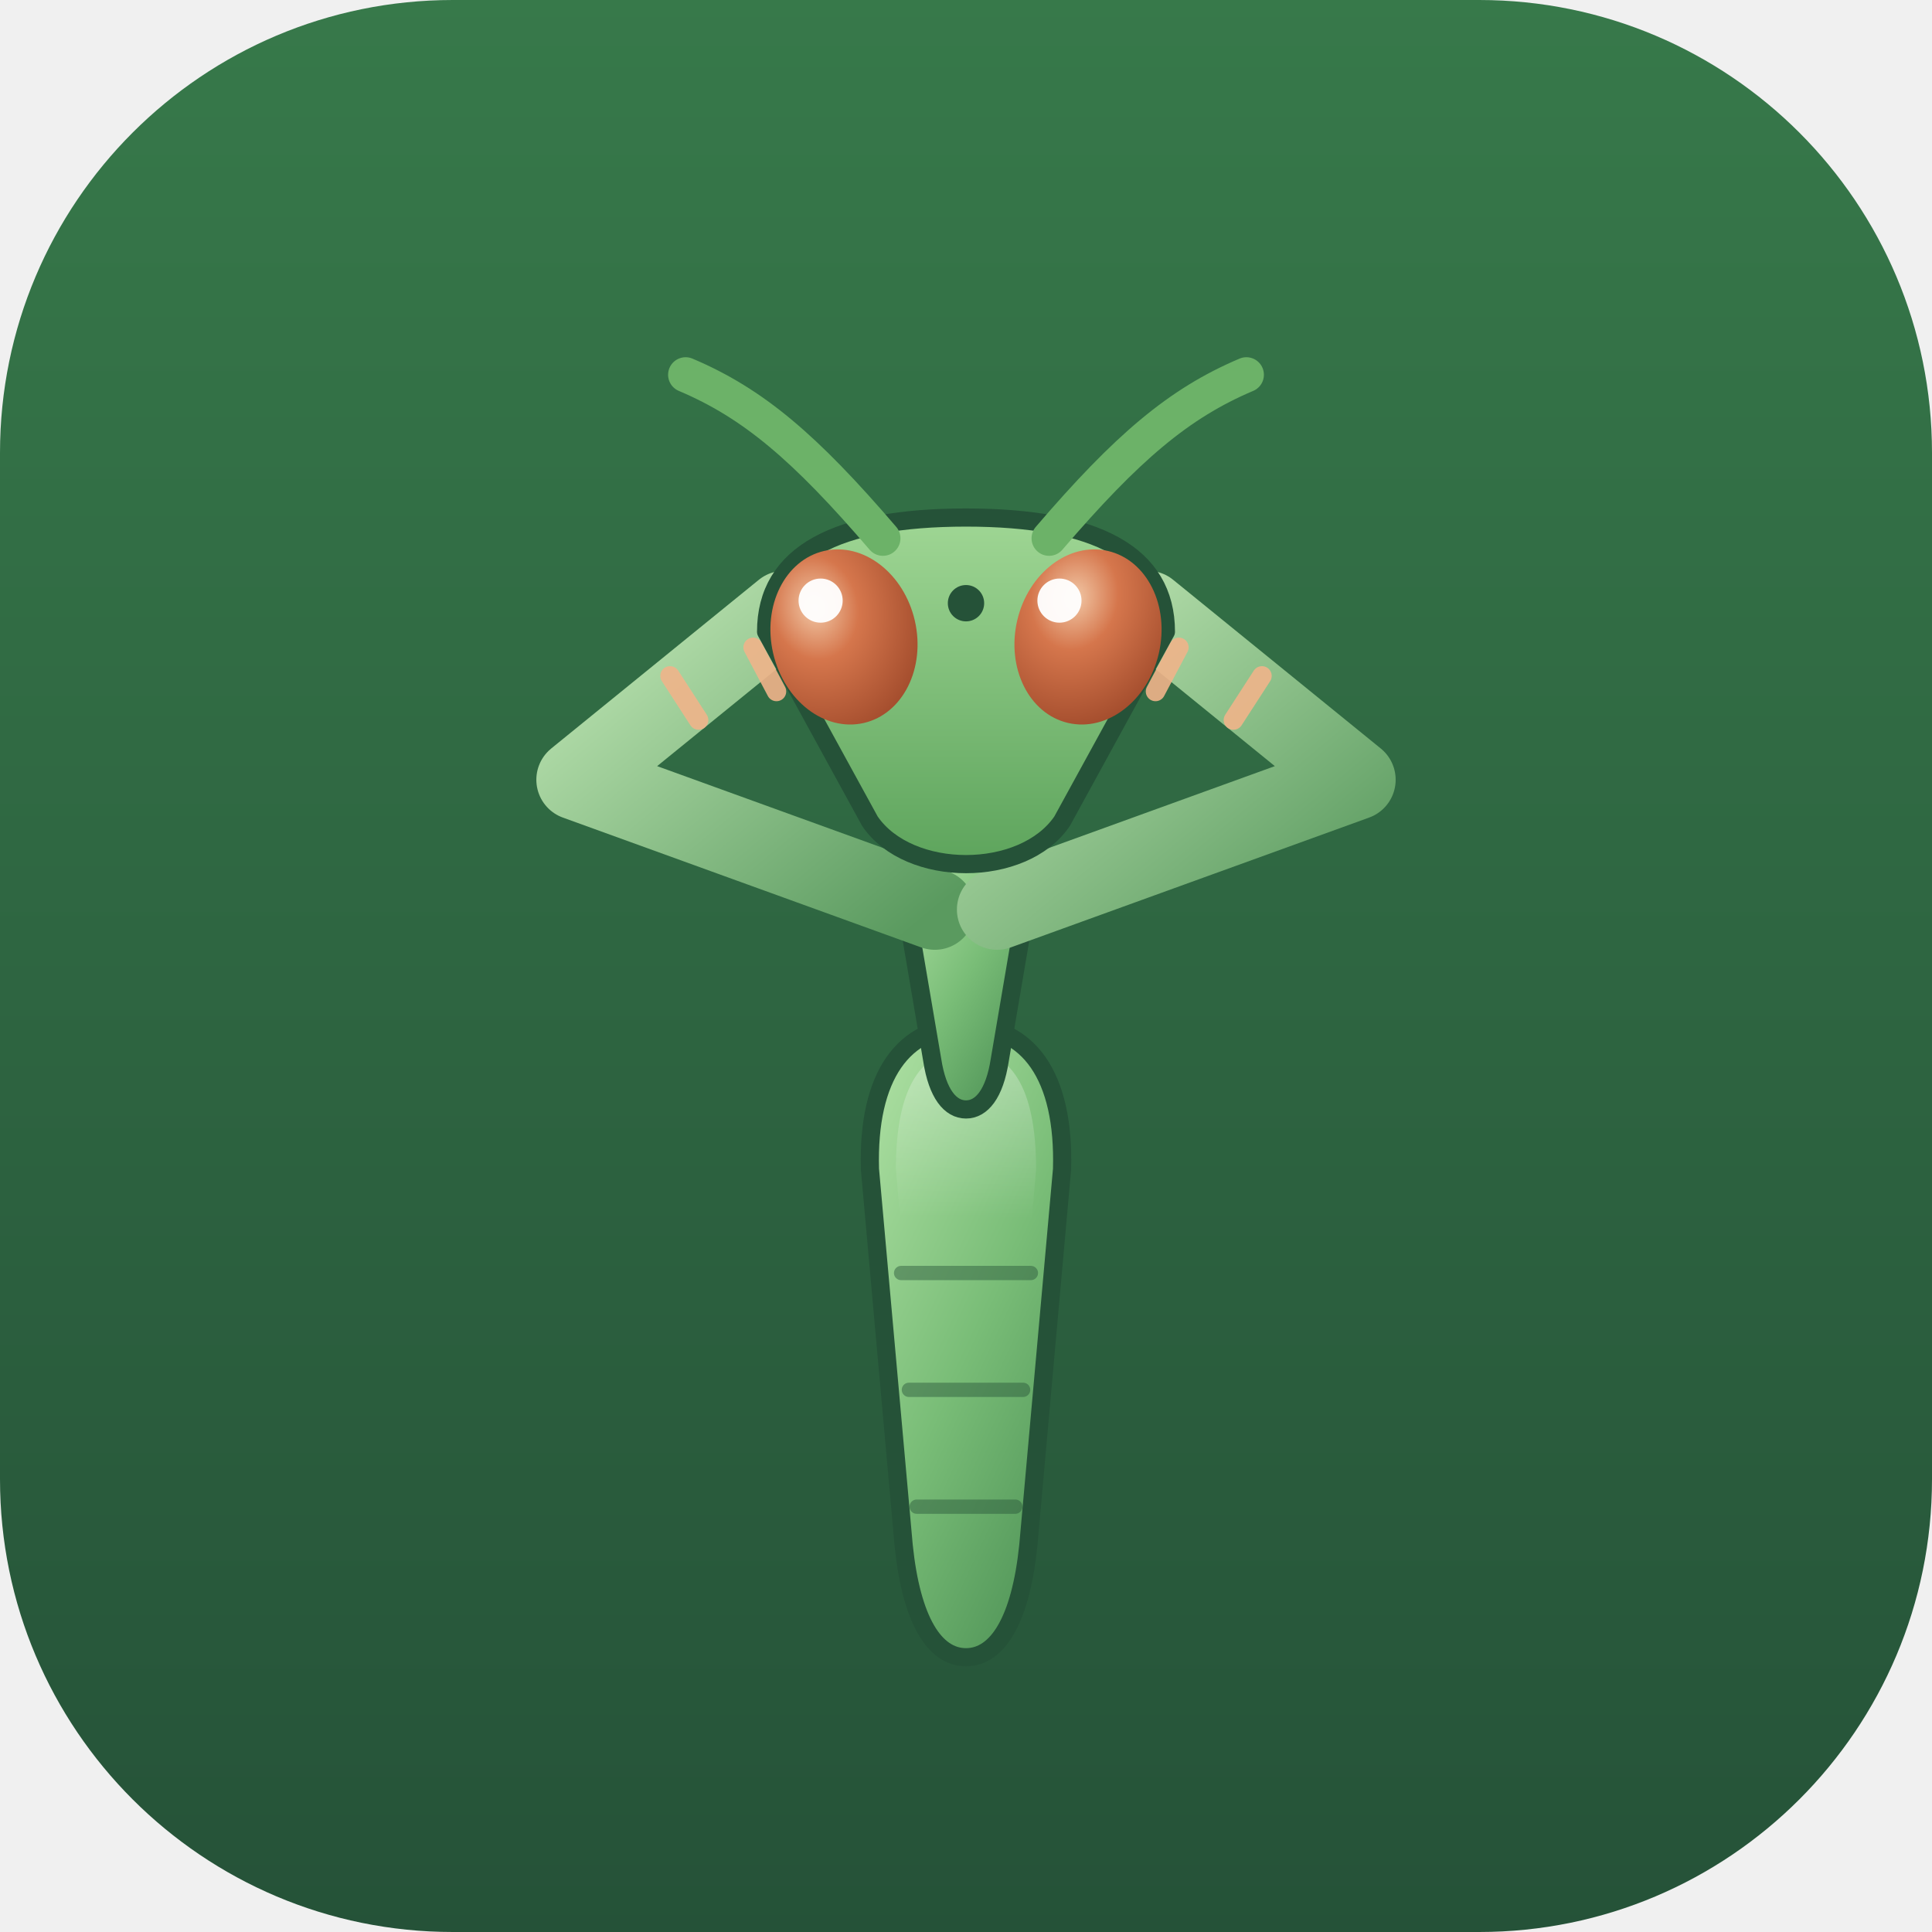
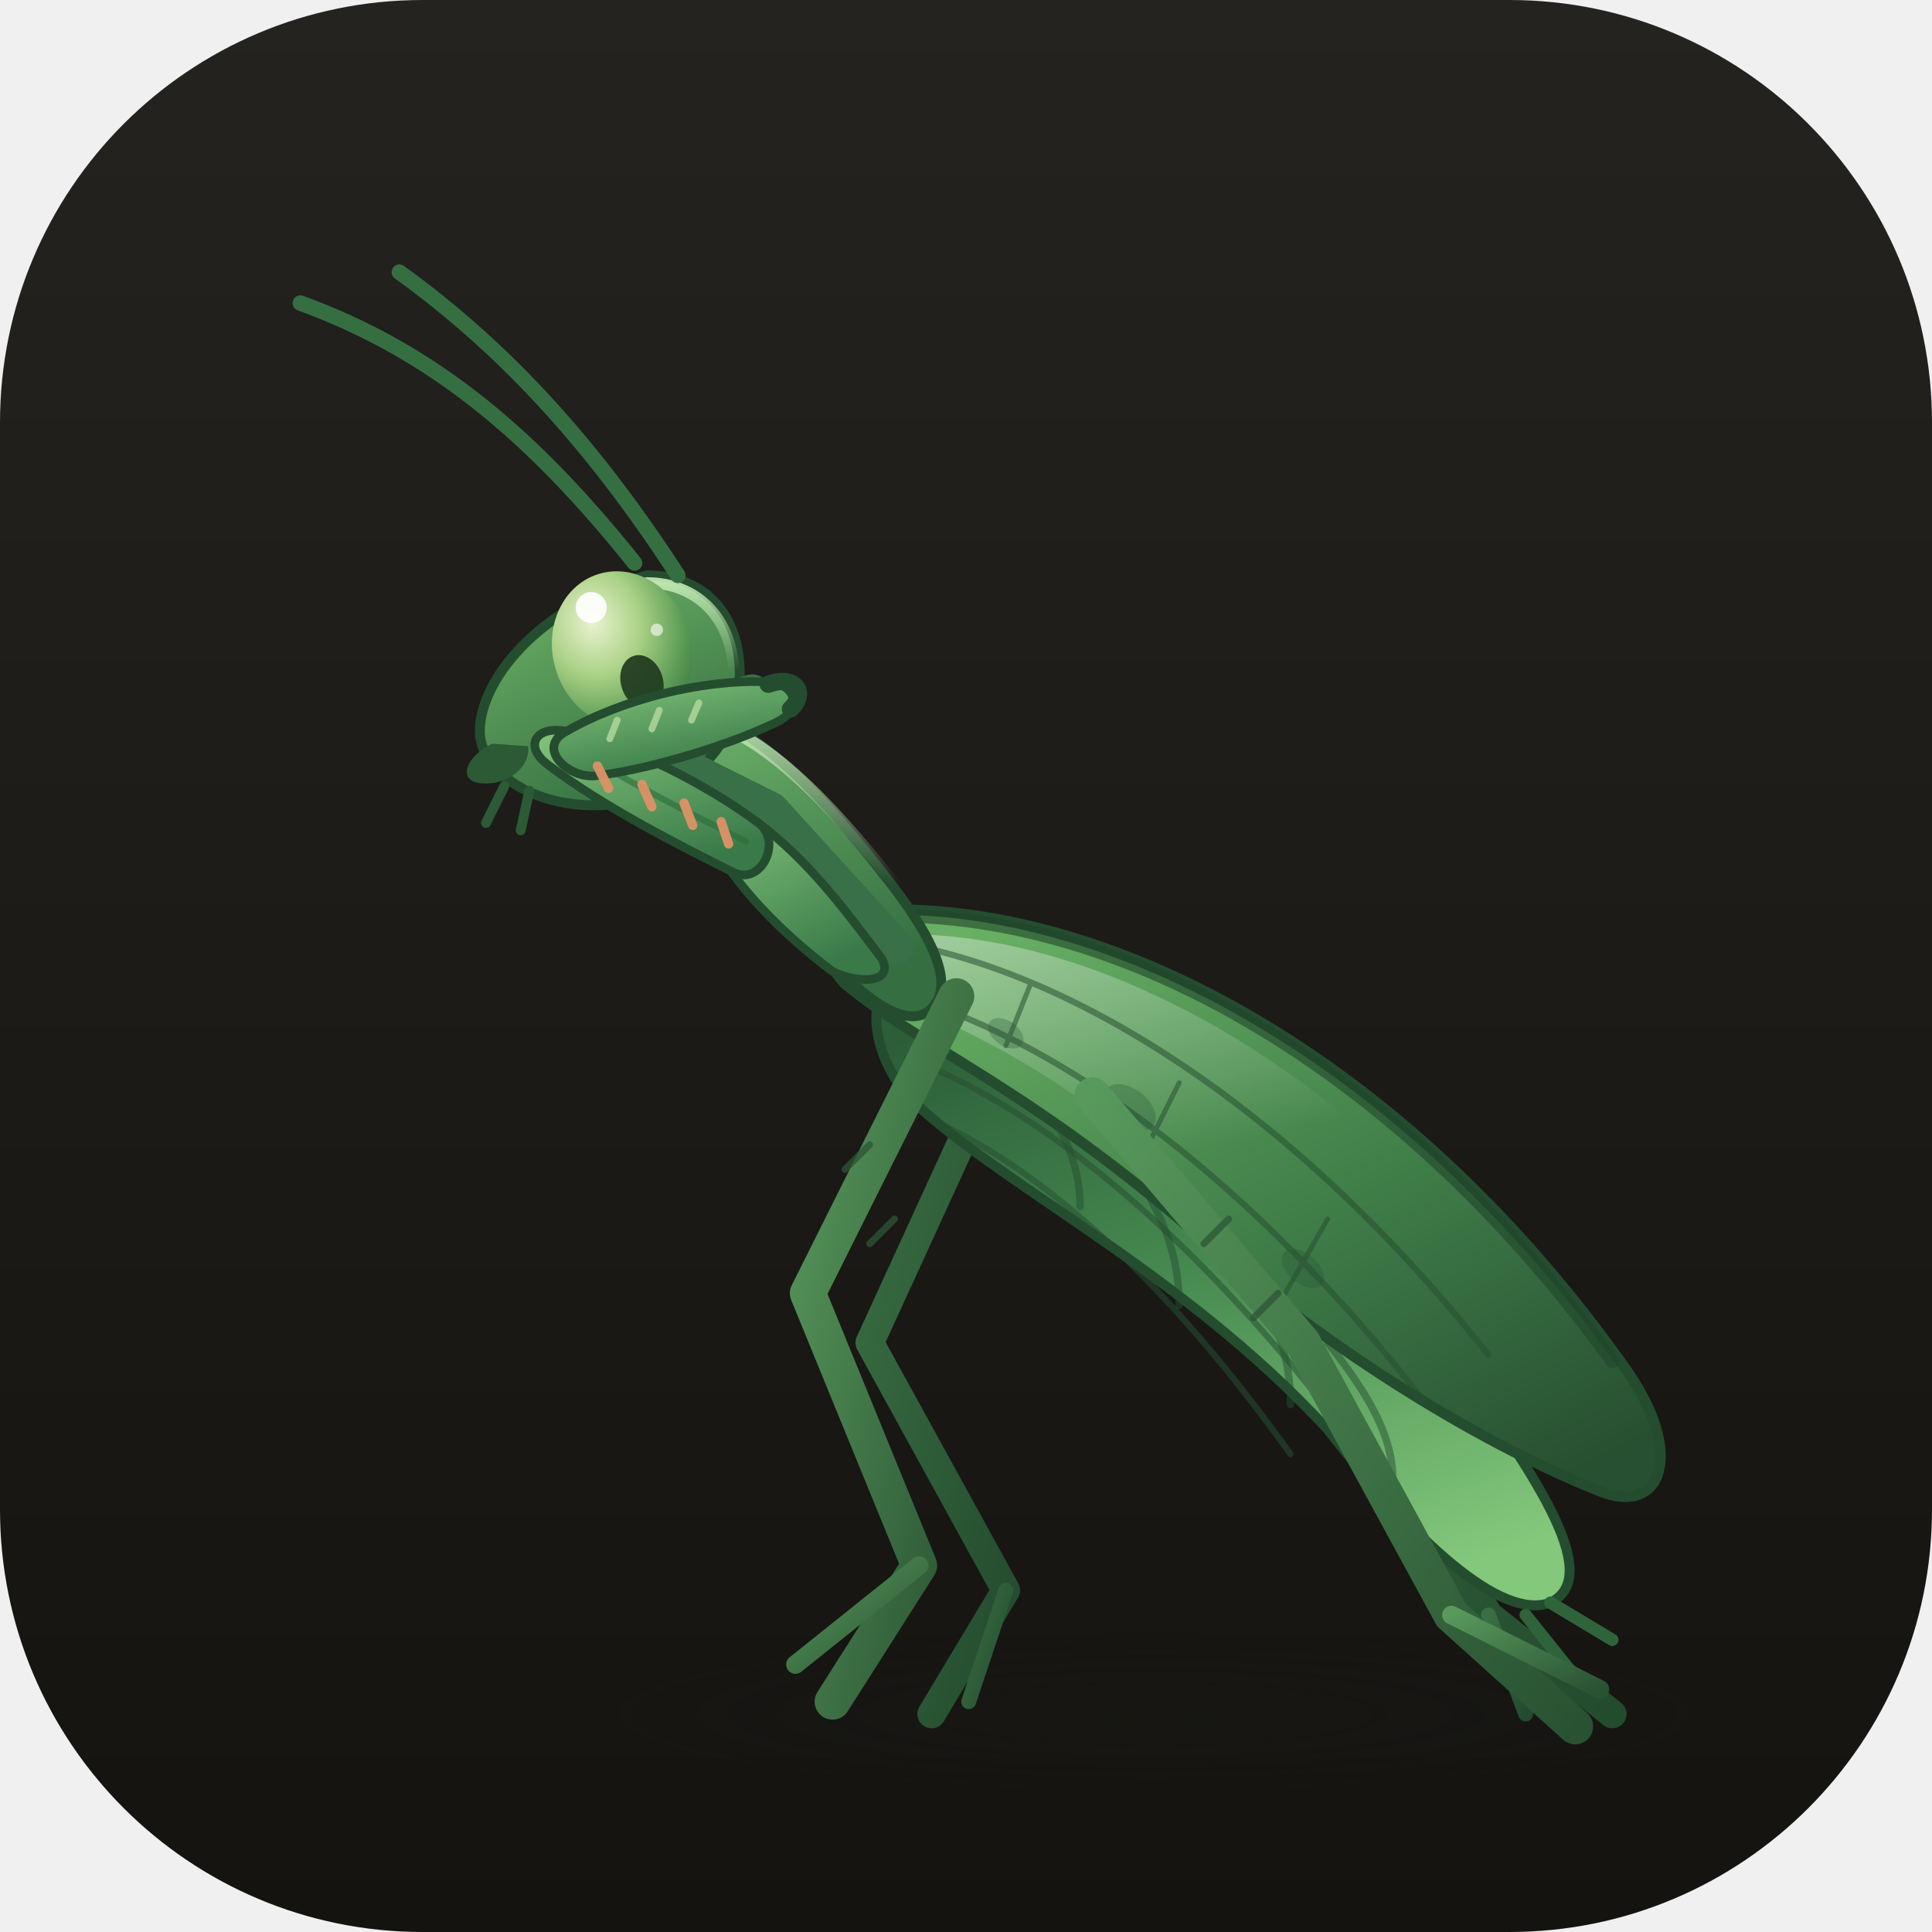
- <svg xmlns="http://www.w3.org/2000/svg" width="64" height="64" viewBox="0 0 64 64">
+ <svg xmlns="http://www.w3.org/2000/svg" width="64" height="64" viewBox="0 0 128 128">
  <defs>
+     <linearGradient id="back" x1="0.3" y1="0" x2="0.7" y2="1">
+       <stop offset="0" stop-color="#2c5e38" />
+       <stop offset="0.45" stop-color="#468950" />
+       <stop offset="1" stop-color="#83c87b" />
+     </linearGradient>
+     <linearGradient id="neck" x1="0" y1="0" x2="0.6" y2="1">
+       <stop offset="0" stop-color="#74b96f" />
+       <stop offset="1" stop-color="#356f41" />
+     </linearGradient>
+     <linearGradient id="wing" x1="0.15" y1="0.05" x2="0.85" y2="1">
+       <stop offset="0" stop-color="#69b064" />
+       <stop offset="0.55" stop-color="#3f7d48" />
+       <stop offset="1" stop-color="#274f31" />
+     </linearGradient>
+     <linearGradient id="wingsheen" x1="0" y1="0" x2="0.3" y2="1">
+       <stop offset="0" stop-color="#ffffff" stop-opacity="0.38" />
+       <stop offset="0.55" stop-color="#ffffff" stop-opacity="0" />
+     </linearGradient>
+     <linearGradient id="femur" x1="0" y1="0" x2="0.5" y2="1">
+       <stop offset="0" stop-color="#84c67c" />
+       <stop offset="1" stop-color="#3a7a49" />
+     </linearGradient>
+     <linearGradient id="leg" x1="0" y1="0" x2="1" y2="1">
+       <stop offset="0" stop-color="#58995c" />
+       <stop offset="1" stop-color="#295232" />
+     </linearGradient>
+     <linearGradient id="legfar" x1="0" y1="0" x2="1" y2="1">
+       <stop offset="0" stop-color="#3a6f43" />
+       <stop offset="1" stop-color="#234b2e" />
+     </linearGradient>
+     <linearGradient id="headg" x1="0.2" y1="0" x2="0.7" y2="1">
+       <stop offset="0" stop-color="#6cb066" />
+       <stop offset="1" stop-color="#346e40" />
+     </linearGradient>
+     <radialGradient id="eye" cx="0.36" cy="0.28" r="0.9">
+       <stop offset="0" stop-color="#eaf2d0" />
+       <stop offset="0.38" stop-color="#a9d184" />
+       <stop offset="0.72" stop-color="#5a9a54" />
+       <stop offset="1" stop-color="#31663c" />
+     </radialGradient>
+     <radialGradient id="gshadow" cx="0.5" cy="0.5" r="0.5">
+       <stop offset="0" stop-color="#1c1a15" stop-opacity="0.28" />
+       <stop offset="1" stop-color="#1c1a15" stop-opacity="0" />
+     </radialGradient>
+     <linearGradient id="rim" x1="0" y1="0" x2="0" y2="1">
+       <stop offset="0" stop-color="#c7ecb8" stop-opacity="0.9" />
+       <stop offset="1" stop-color="#c7ecb8" stop-opacity="0" />
+     </linearGradient>
    <linearGradient id="tile" x1="0" y1="0" x2="0" y2="1">
-       <stop offset="0" stop-color="#37794a" />
-       <stop offset="1" stop-color="#255238" />
-     </linearGradient>
-     <linearGradient id="body" x1="0.2" y1="0" x2="0.85" y2="1">
-       <stop offset="0" stop-color="#a9dd9f" />
-       <stop offset="0.5" stop-color="#79bd77" />
-       <stop offset="1" stop-color="#4e9256" />
-     </linearGradient>
-     <linearGradient id="arm" x1="0" y1="0" x2="1" y2="1">
-       <stop offset="0" stop-color="#bfe6b4" />
-       <stop offset="1" stop-color="#5a9a5f" />
-     </linearGradient>
-     <linearGradient id="head" x1="0" y1="0" x2="0" y2="1">
-       <stop offset="0" stop-color="#9fd694" />
-       <stop offset="1" stop-color="#5da45c" />
-     </linearGradient>
-     <radialGradient id="eye" cx="0.35" cy="0.3" r="0.85">
-       <stop offset="0" stop-color="#f2c8a6" />
-       <stop offset="0.35" stop-color="#d5764c" />
-       <stop offset="1" stop-color="#9a4527" />
-     </radialGradient>
-     <linearGradient id="sheen" x1="0" y1="0" x2="0" y2="1">
-       <stop offset="0" stop-color="#ffffff" stop-opacity="0.3" />
-       <stop offset="0.5" stop-color="#ffffff" stop-opacity="0" />
+       <stop offset="0" stop-color="#242320" />
+       <stop offset="1" stop-color="#141310" />
    </linearGradient>
  </defs>
-   <rect width="64" height="64" rx="15" fill="url(#tile)" />
-   <g transform="translate(32 34) scale(0.86) translate(-32 -27.5)">
-     <path fill="url(#body)" stroke="#255238" stroke-width="0.7" stroke-linejoin="round" d="M32 27.5 C34.4 27.5 35.8 29.4 35.7 33 L34.4 47.5 C34.1 50.4 33.2 51.8 32 51.8 C30.8 51.8 29.9 50.4 29.6 47.5 L28.3 33 C28.2 29.4 29.6 27.5 32 27.5 Z" />
-     <path fill="url(#sheen)" d="M32 28.4 C33.7 28.4 34.7 29.8 34.7 33 L34.1 40 C33.9 41 33.1 41.4 32 41.4 C30.9 41.4 30.1 41 29.9 40 L29.3 33 C29.3 29.8 30.3 28.4 32 28.4 Z" />
-     <g stroke="#255238" stroke-width="0.55" opacity="0.45" fill="none" stroke-linecap="round">
-       <path d="M29.5 37 H34.5" />
-       <path d="M29.8 41.5 H34.2" />
-       <path d="M30.1 46 H33.9" />
-     </g>
-     <path fill="url(#body)" stroke="#255238" stroke-width="0.7" d="M32 20.2 C33.4 20.2 34.1 21.7 34.1 24.1 L33.3 28.8 C33.1 30.1 32.6 30.7 32 30.7 C31.4 30.7 30.9 30.1 30.7 28.8 L29.9 24.1 C29.9 21.7 30.6 20.2 32 20.2 Z" />
-     <g stroke="url(#arm)" fill="none" stroke-linecap="round" stroke-linejoin="round">
-       <path stroke-width="3.1" d="M30.8 23 L17 18 L25 11.5" />
-       <path stroke-width="3.1" d="M33.2 23 L47 18 L39 11.5" />
-     </g>
-     <g stroke="#f0b48a" stroke-width="0.75" stroke-linecap="round" opacity="0.9">
-       <path d="M20.6 14 L21.7 15.7" />
-       <path d="M23.8 12.9 L24.7 14.6" />
-       <path d="M27 12 L27.7 13.7" />
-       <path d="M43.4 14 L42.3 15.7" />
-       <path d="M40.2 12.9 L39.3 14.6" />
-       <path d="M37 12 L36.3 13.7" />
-     </g>
-     <path fill="url(#head)" stroke="#255238" stroke-width="0.7" stroke-linejoin="round" d="M24.3 12.3 C24.3 9.3 27 7.9 32 7.9 C37 7.9 39.7 9.3 39.7 12.3 L35.7 19.6 C34.2 21.8 29.8 21.8 28.3 19.6 Z" />
-     <ellipse cx="27.3" cy="12.5" rx="2.8" ry="3.4" fill="url(#eye)" transform="rotate(-13 27.3 12.5)" />
-     <ellipse cx="36.7" cy="12.5" rx="2.8" ry="3.4" fill="url(#eye)" transform="rotate(13 36.7 12.5)" />
-     <circle cx="26.4" cy="11.1" r="0.85" fill="#fff" opacity="0.95" />
-     <circle cx="35.6" cy="11.1" r="0.85" fill="#fff" opacity="0.95" />
-     <circle cx="32" cy="11.2" r="0.7" fill="#255238" />
-     <g fill="none" stroke="#6cb268" stroke-width="1.35" stroke-linecap="round">
-       <path d="M28.8 8.7 C25.8 5.2 23.8 3.5 21.2 2.4" />
-       <path d="M35.2 8.7 C38.2 5.2 40.2 3.5 42.8 2.4" />
+   <rect width="128" height="128" rx="28" fill="url(#tile)" />
+   <g transform="translate(65 66) scale(0.82) translate(-62 -64)">
+     <g id="mx" stroke-linecap="round" stroke-linejoin="round">
+       <ellipse cx="76" cy="122" rx="46" ry="6.5" fill="url(#gshadow)" />
+       <g fill="none" stroke="url(#legfar)">
+         <path stroke-width="2.3" d="M64 68 L53 92 L64 112 L58 122" />
+         <path stroke-width="2.3" d="M75 76 L91 94 L103 114 L113 122" />
+         <g stroke-width="1.2">
+           <path d="M64 112 L61 121" />
+           <path d="M103 114 L106 122" />
+         </g>
+       </g>
+       <path fill="url(#back)" stroke="#244d2f" stroke-width="0.8" d="M58 62 C69 63 85 74 99 92 C108 104 112 111 108 113 C104 114.5 97 108 90 99          C78 86 63 79 56 72 C52 67 53 61 58 62 Z" />
+       <g stroke="#244d2f" stroke-width="0.6" opacity="0.5" fill="none">
+         <path d="M64 69 C68 73 70 77 70 81" />
+         <path d="M72 75 C76 80 78 84 78 89" />
+         <path d="M81 83 C85 88 87 92 87 97" />
+         <path d="M90 92 C94 97 96 101 95 105" />
+       </g>
+       <g fill="none" stroke="#2f6339" stroke-width="1">
+         <path d="M108 113 L113 116" />
+         <path d="M106 114 L110 119" />
+       </g>
+       <path fill="url(#wing)" stroke="#244d2f" stroke-width="0.85" d="M55 57 C74 57 97 70 114 94 C119 101 117 106 112 104 C102 100 89 92 78 82          C65 71 57 68 51 63 C48 60 51 56 55 57 Z" />
+       <path fill="none" stroke="#1f4429" stroke-width="1.1" opacity="0.6" d="M55 57.5 C74 57.5 96 70 113 93.5" />
+       <path fill="url(#wingsheen)" d="M56 59 C72 59 92 70 107 90 C110 95 109 99 105 97 C96 93 86 86 77 78          C66 68 58 66 53 63 C50 61 52 58 56 59 Z" />
+       <g fill="none" stroke="#274f31" stroke-width="0.5" opacity="0.55">
+         <path d="M57 60 C71 63 88 74 103 93" />
+         <path d="M56 64 C69 68 84 79 98 97" />
+         <path d="M56 69 C67 73 80 84 92 100" />
+         <path d="M58 74 C67 78 77 87 87 101" />
+         <path d="M66 63 L64 68" stroke-width="0.4" />
+         <path d="M78 71 L75 77" stroke-width="0.4" />
+         <path d="M90 82 L86 89" stroke-width="0.4" />
+       </g>
+       <g fill="#254f31" opacity="0.28">
+         <ellipse cx="74" cy="73" rx="2.4" ry="1.5" transform="rotate(38 74 73)" />
+         <ellipse cx="88" cy="86" rx="2" ry="1.2" transform="rotate(40 88 86)" />
+         <ellipse cx="64" cy="67" rx="1.6" ry="1" transform="rotate(35 64 67)" />
+       </g>
+       <path fill="url(#neck)" stroke="#244d2f" stroke-width="0.8" d="M36 41 C41 40 47 45 54 54 C58 59 60 63 58 65 C56 67 52 64 48 59          C42 51 37 46 34 44 C32 42 34 41 36 41 Z" />
+       <path fill="none" stroke="url(#rim)" stroke-width="1" d="M37 41.5 C42 41 48 46 55 55" />
+       <g fill="none" stroke="url(#leg)">
+         <path stroke-width="2.9" d="M60 64 L48 88 L57 110 L50 121" />
+         <path stroke-width="2.9" d="M71 72 L88 92 L100 114 L110 123" />
+         <g stroke-width="1.5">
+           <path d="M57 110 L47 118" />
+           <path d="M100 114 L112 120" />
+         </g>
+       </g>
+       <g fill="none" stroke="#2c5636" stroke-width="0.55" opacity="0.75">
+         <path d="M53 76 L51 78" />
+         <path d="M55 82 L53 84" />
+         <path d="M80 84 L82 82" />
+         <path d="M84 90 L86 88" />
+       </g>
+       <path fill="url(#headg)" stroke="#244d2f" stroke-width="0.8" d="M35 30 C39.5 30 42.5 33 42.5 38 C42.5 43.4 39 47.4 33 48.4 C26.5 49.4 21.5 46 21.5 42.6          C21.5 38.6 26 32.6 35 30 Z" />
+       <path fill="none" stroke="url(#rim)" stroke-width="0.9" d="M35 30.6 C39 30.6 41.8 33.4 42 37.6" />
+       <path fill="#2b5a35" d="M22.5 43.6 C20.4 44.6 19.6 46.6 21.6 46.8 C23.6 47 25.6 45.6 25.4 43.8 Z" />
+       <path fill="none" stroke="#2b5a35" stroke-width="0.8" d="M23.5 47 L22 50 M25.5 47.4 L24.8 50.6" />
+       <ellipse cx="33" cy="36" rx="5.6" ry="6.4" fill="url(#eye)" transform="rotate(-18 33 36)" />
+       <ellipse cx="34.6" cy="38.6" rx="1.7" ry="2.2" fill="#20391f" opacity="0.92" transform="rotate(-18 34.6 38.6)" />
+       <circle cx="30.5" cy="32.6" r="1.25" fill="#fff" opacity="0.92" />
+       <circle cx="35.8" cy="34.4" r="0.5" fill="#fff" opacity="0.6" />
+       <g fill="none" stroke="#356f41" stroke-width="1.25">
+         <path d="M34 29 C26 19 18 12 7 8" />
+         <path d="M37.5 30 C31 20 24 12 15 5.5" />
+       </g>
+       <g fill="none" stroke="#3a7047">
+         <path stroke-width="3" d="M55 60 L45 49 L33 43 L43.5 39.5" />
+       </g>
+       <path fill="url(#femur)" stroke="#244d2f" stroke-width="0.7" d="M54 61 C51 57 48 53 44 50 C41 48 39 49 40 51 C42 55 46 59 50 62 C52 63 55 63 54 61 Z" />
+       <path fill="url(#femur)" stroke="#244d2f" stroke-width="0.7" d="M44 50 C40 47 33.5 43.6 28.5 42.6 C26 42.1 25 43.8 27 45.3 C31.6 48.8 38 52 42 54 C44.2 55.1 46 51.5 44 50 Z" />
+       <path fill="none" stroke="#2c6a3c" stroke-width="0.5" opacity="0.6" d="M30 44.5 C34 47 39 49.5 43 51.5" />
+       <path fill="url(#femur)" stroke="#244d2f" stroke-width="0.7" d="M28.5 42.6 C33 40 39.5 38.4 44.6 38.6 C47.2 38.7 47.6 40.9 45.4 41.9 C41 44 34.5 45.8 30.8 46.2 C28.6 46.4 26 43.9 28.5 42.6 Z" />
+       <path fill="none" stroke="#244d2f" stroke-width="1.4" d="M44.8 38.8 C47 38 48 39.5 46.6 40.8" />
+       <g fill="none" stroke="#dc9265" stroke-width="0.75" opacity="0.95">
+         <path d="M31 45.4 L31.9 47.2" />
+         <path d="M34.6 46.9 L35.4 48.7" />
+         <path d="M38 48.4 L38.7 50.2" />
+         <path d="M41 49.9 L41.6 51.7" />
+       </g>
+       <g fill="none" stroke="#b5d99f" stroke-width="0.55" opacity="0.8">
+         <path d="M32 43.2 L32.6 41.7" />
+         <path d="M35.4 42.4 L36 40.9" />
+         <path d="M38.6 41.7 L39.2 40.3" />
+       </g>
    </g>
  </g>
</svg>
